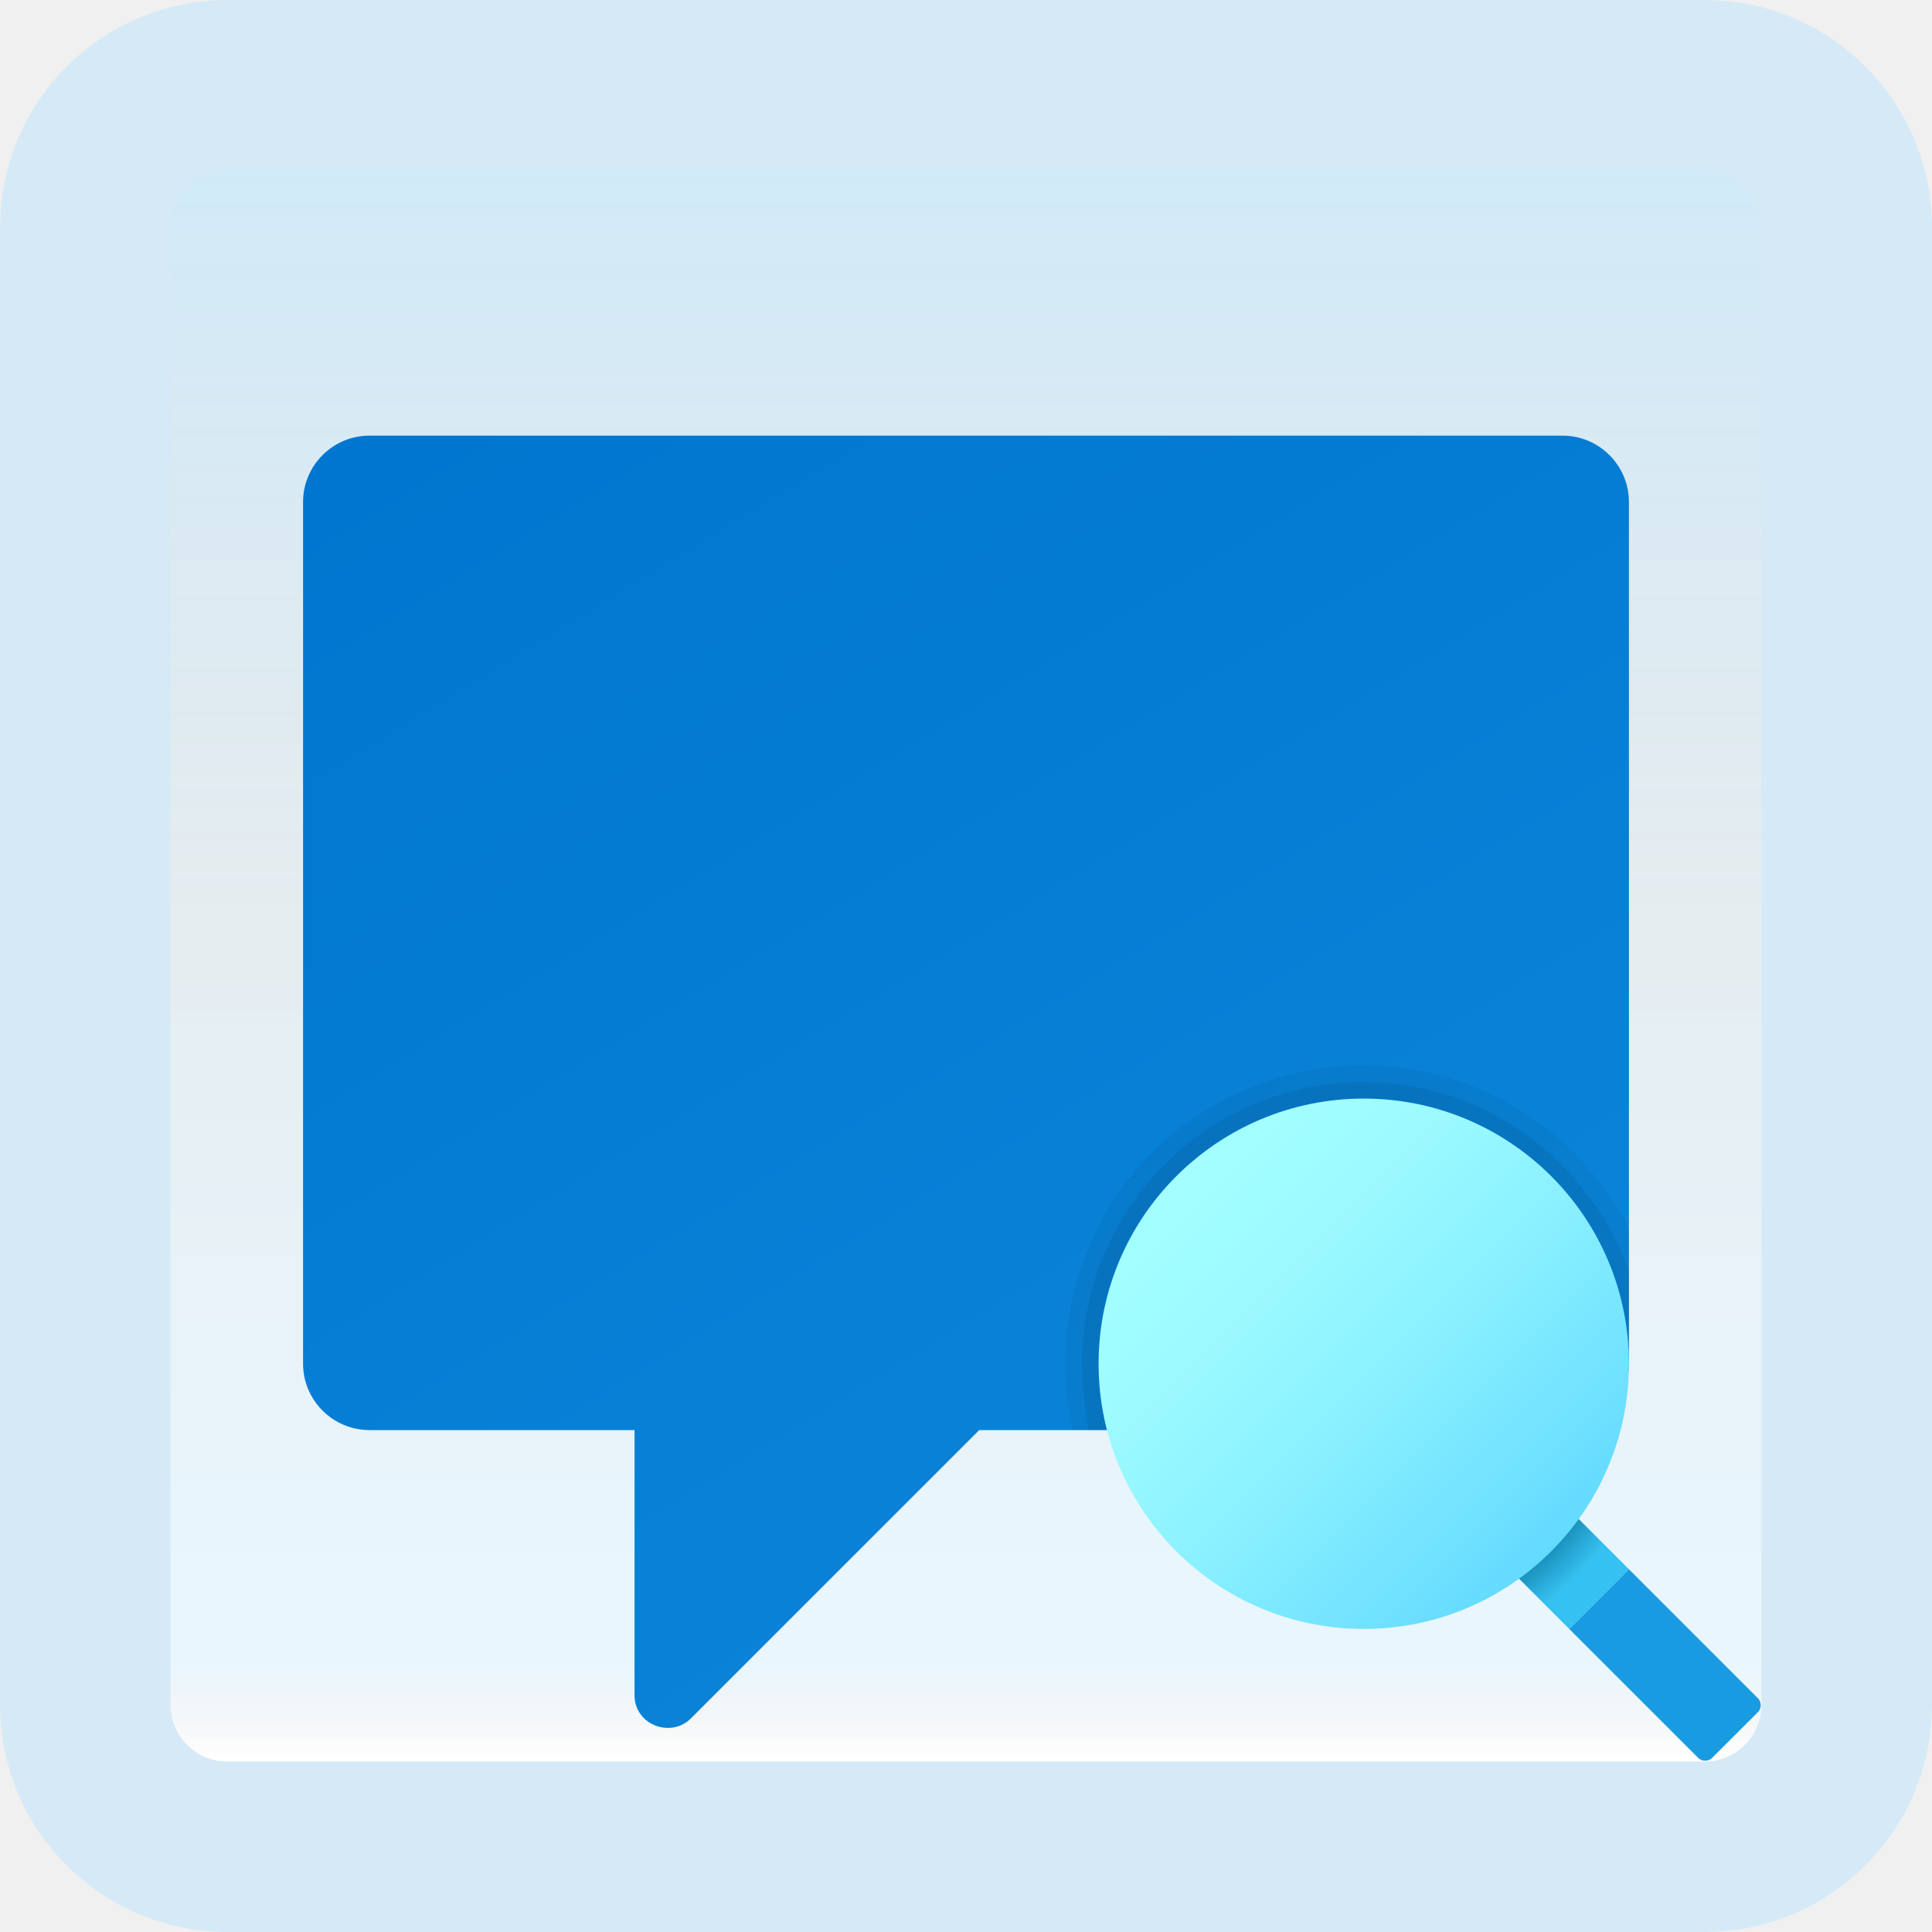
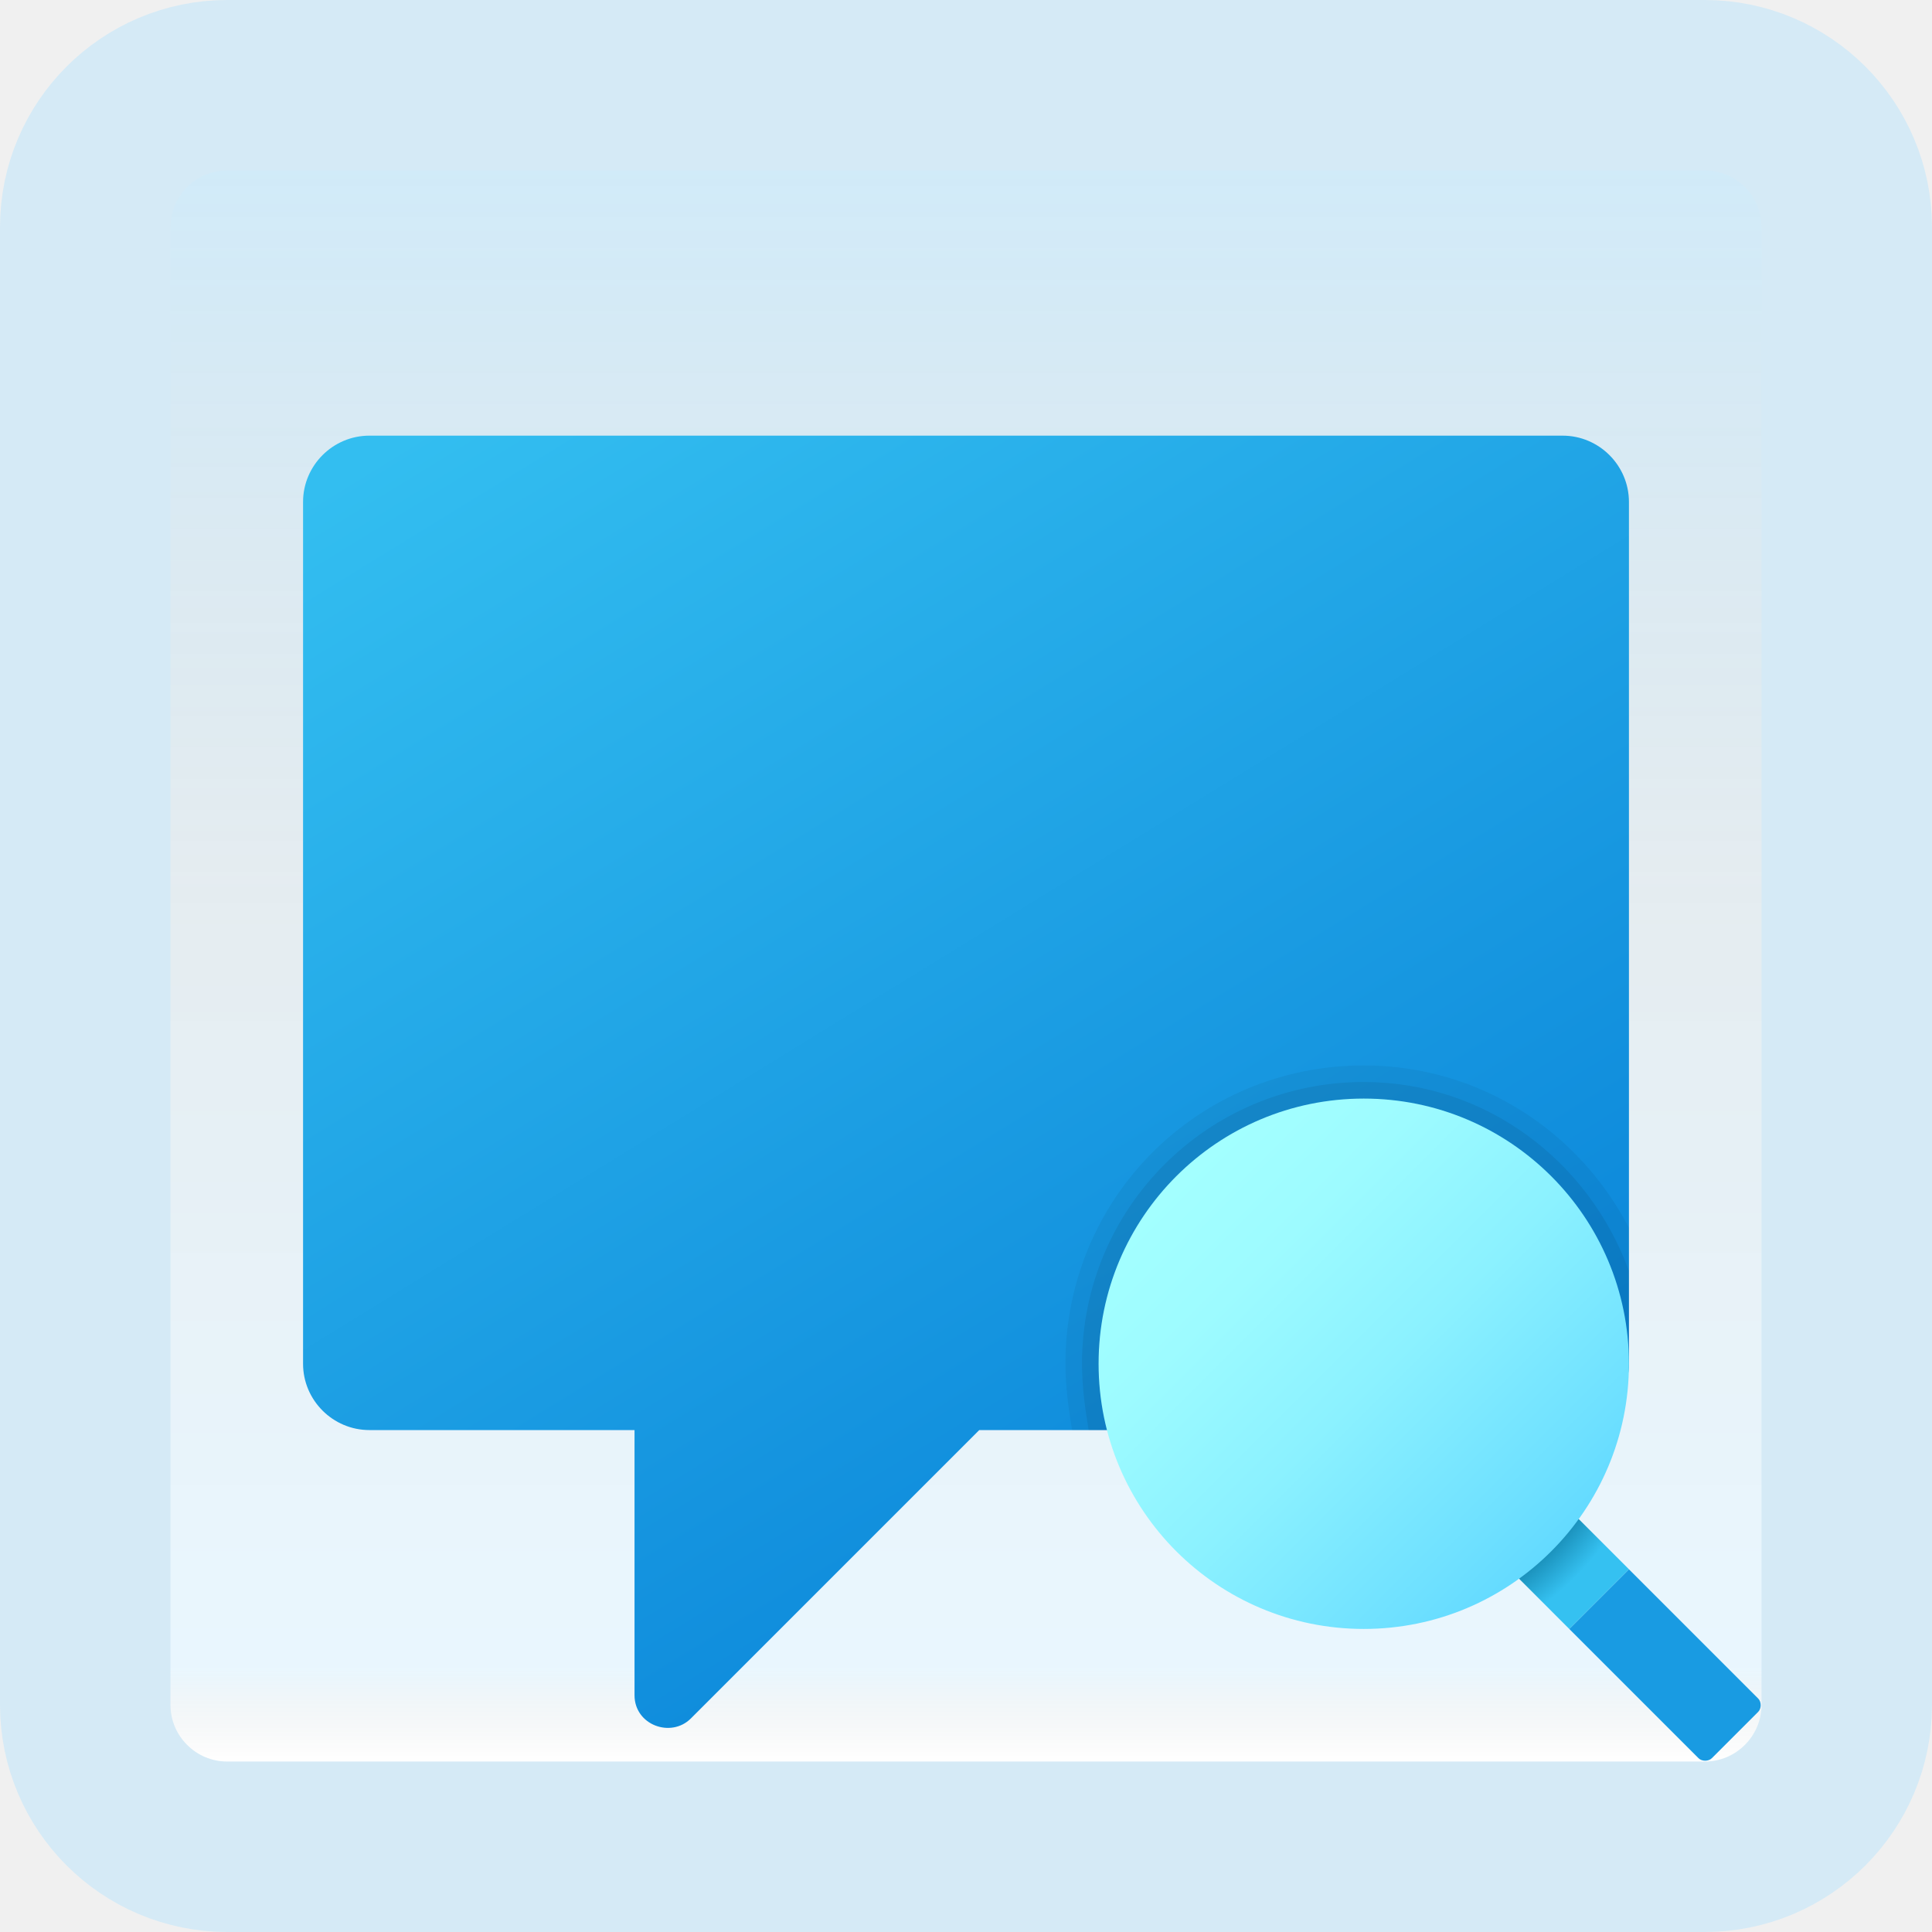
<svg xmlns="http://www.w3.org/2000/svg" width="170" height="170" viewBox="0 0 170 170" fill="none">
  <g id="search-chat">
    <rect x="7.5" y="7.5" width="155" height="155" rx="12.5" fill="white" />
    <rect x="7.5" y="7.5" width="155" height="155" rx="12.5" fill="url(#paint0_linear_1_1718)" fill-opacity="0.2" />
    <path id="Vector" d="M137.5 38.334H32.5C29.292 38.334 26.667 40.959 26.667 44.167V120.001C26.667 123.209 29.292 125.834 32.5 125.834H55.833V149.167C55.833 151.792 59.042 152.959 60.792 151.209L86.167 125.834H137.5C140.708 125.834 143.333 123.209 143.333 120.001V44.167C143.333 40.959 140.708 38.334 137.5 38.334Z" fill="url(#paint1_linear_1_1718)" />
    <path id="Vector_2" d="M143.333 138.084L138.083 143.334L149.458 154.709C149.75 155.001 150.333 155.001 150.625 154.709L154.708 150.626C155 150.334 155 149.751 154.708 149.459L143.333 138.084Z" fill="#199BE2" />
    <path id="Vector_3" d="M136.917 131.666L131.667 136.916L138.083 143.333L143.333 138.083L136.917 131.666Z" fill="url(#paint2_radial_1_1718)" />
    <path id="Vector_4" opacity="0.05" d="M143.333 120V108.042C138.958 99.583 130.208 93.75 120 93.75C105.417 93.75 93.75 105.417 93.75 120C93.75 122.042 94.042 124.083 94.333 125.833H137.5C140.708 125.833 143.333 123.208 143.333 120Z" fill="black" />
    <path id="Vector_5" opacity="0.07" d="M143.333 120.001V111.834C139.833 102.209 130.792 95.209 120 95.209C106.292 95.209 95.208 106.292 95.208 120.001C95.208 122.042 95.5 124.084 95.792 125.834H137.5C140.708 125.834 143.333 123.209 143.333 120.001Z" fill="black" />
    <path id="Vector_6" d="M120 143.333C132.887 143.333 143.333 132.886 143.333 119.999C143.333 107.113 132.887 96.666 120 96.666C107.113 96.666 96.667 107.113 96.667 119.999C96.667 132.886 107.113 143.333 120 143.333Z" fill="url(#paint3_linear_1_1718)" />
    <rect x="7.5" y="7.5" width="155" height="155" rx="12.5" stroke="#D5EAF6" stroke-width="15" />
  </g>
  <defs>
    <linearGradient id="paint0_linear_1_1718" x1="85" y1="15" x2="85" y2="155" gradientUnits="userSpaceOnUse">
      <stop stop-color="#199AE0" />
      <stop offset="0.472" stop-color="#0D5176" stop-opacity="0.528" />
      <stop offset="0.941" stop-color="#12A6F7" stop-opacity="0.465" />
      <stop offset="1" stop-opacity="0" />
    </linearGradient>
    <linearGradient id="paint1_linear_1_1718" x1="52.001" y1="28.394" x2="118.775" y2="137.037" gradientUnits="userSpaceOnUse">
-       <stop stop-color="#0176D0" />
+       <stop stop-color="#33BEF0" />
      <stop offset="1" stop-color="#0A85D9" />
    </linearGradient>
    <radialGradient id="paint2_radial_1_1718" cx="0" cy="0" r="1" gradientUnits="userSpaceOnUse" gradientTransform="translate(120.035 120.139) scale(28.5892)">
      <stop offset="0.693" stop-color="#006185" />
      <stop offset="0.921" stop-color="#35C1F1" />
    </radialGradient>
    <linearGradient id="paint3_linear_1_1718" x1="103.827" y1="103.826" x2="136.535" y2="136.534" gradientUnits="userSpaceOnUse">
      <stop stop-color="#A3FFFF" />
      <stop offset="0.223" stop-color="#9DFBFF" />
      <stop offset="0.53" stop-color="#8BF1FF" />
      <stop offset="0.885" stop-color="#6EE0FF" />
      <stop offset="1" stop-color="#63DAFF" />
    </linearGradient>
  </defs>
</svg>
